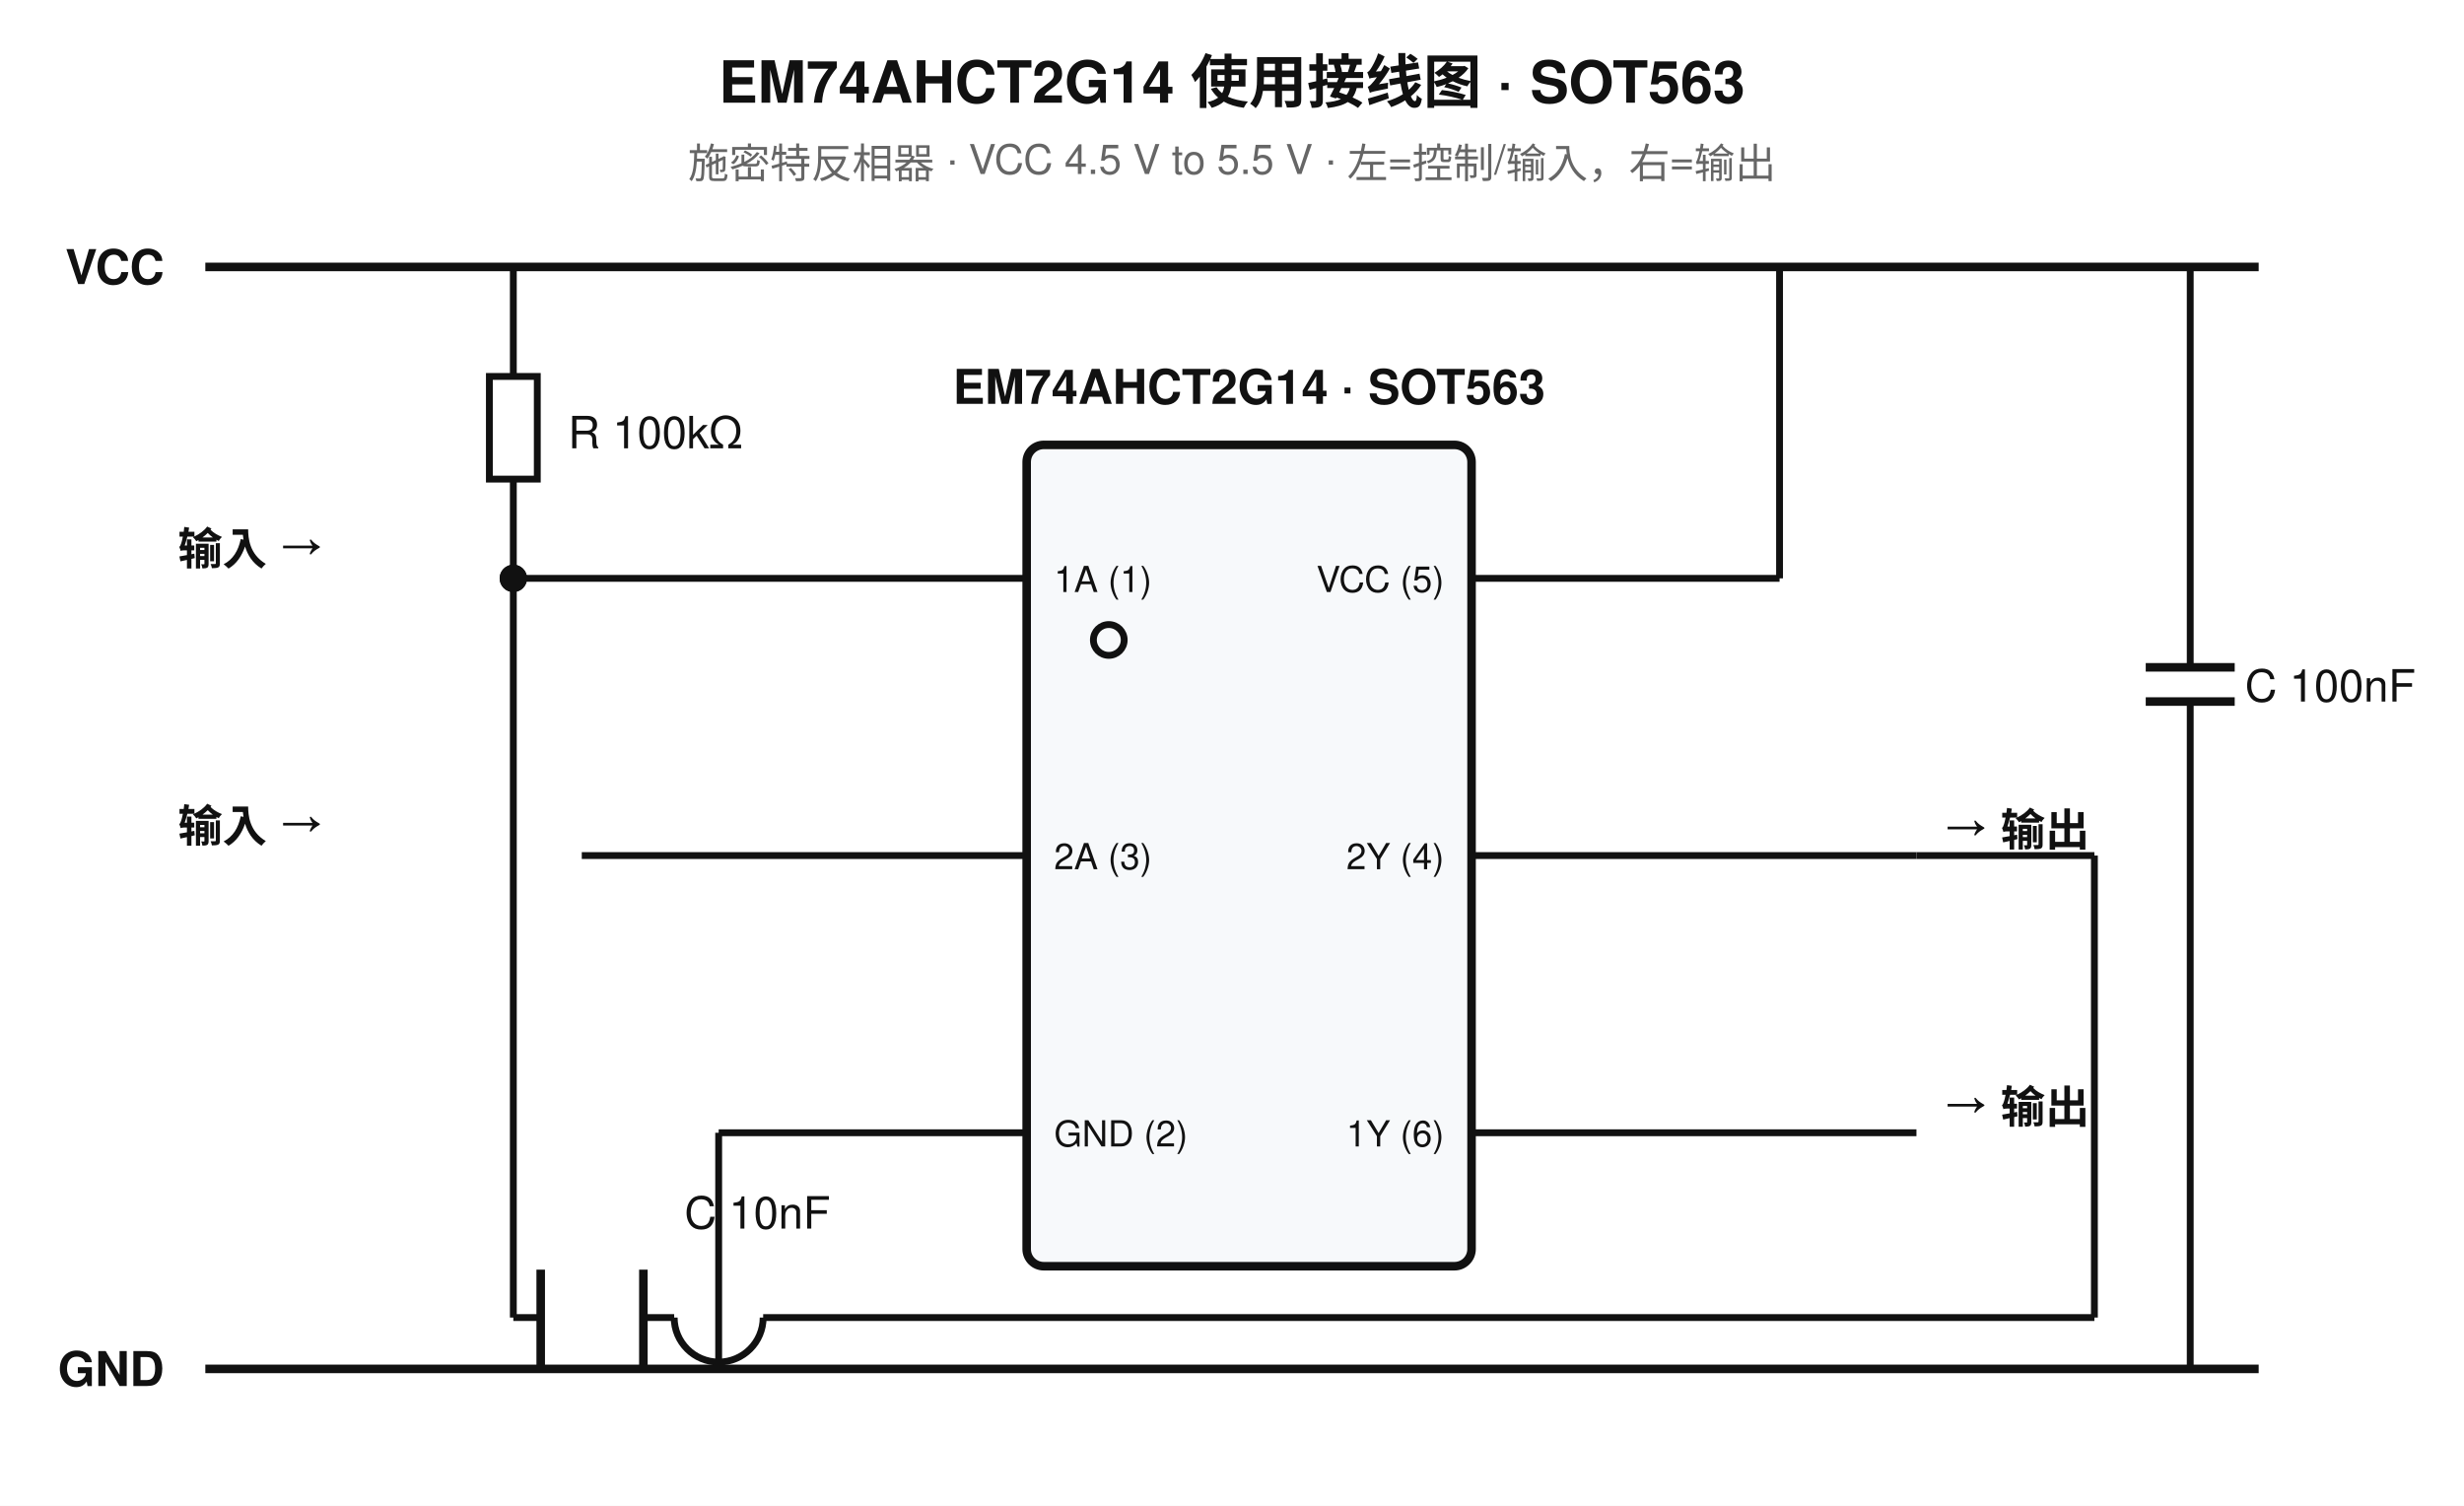
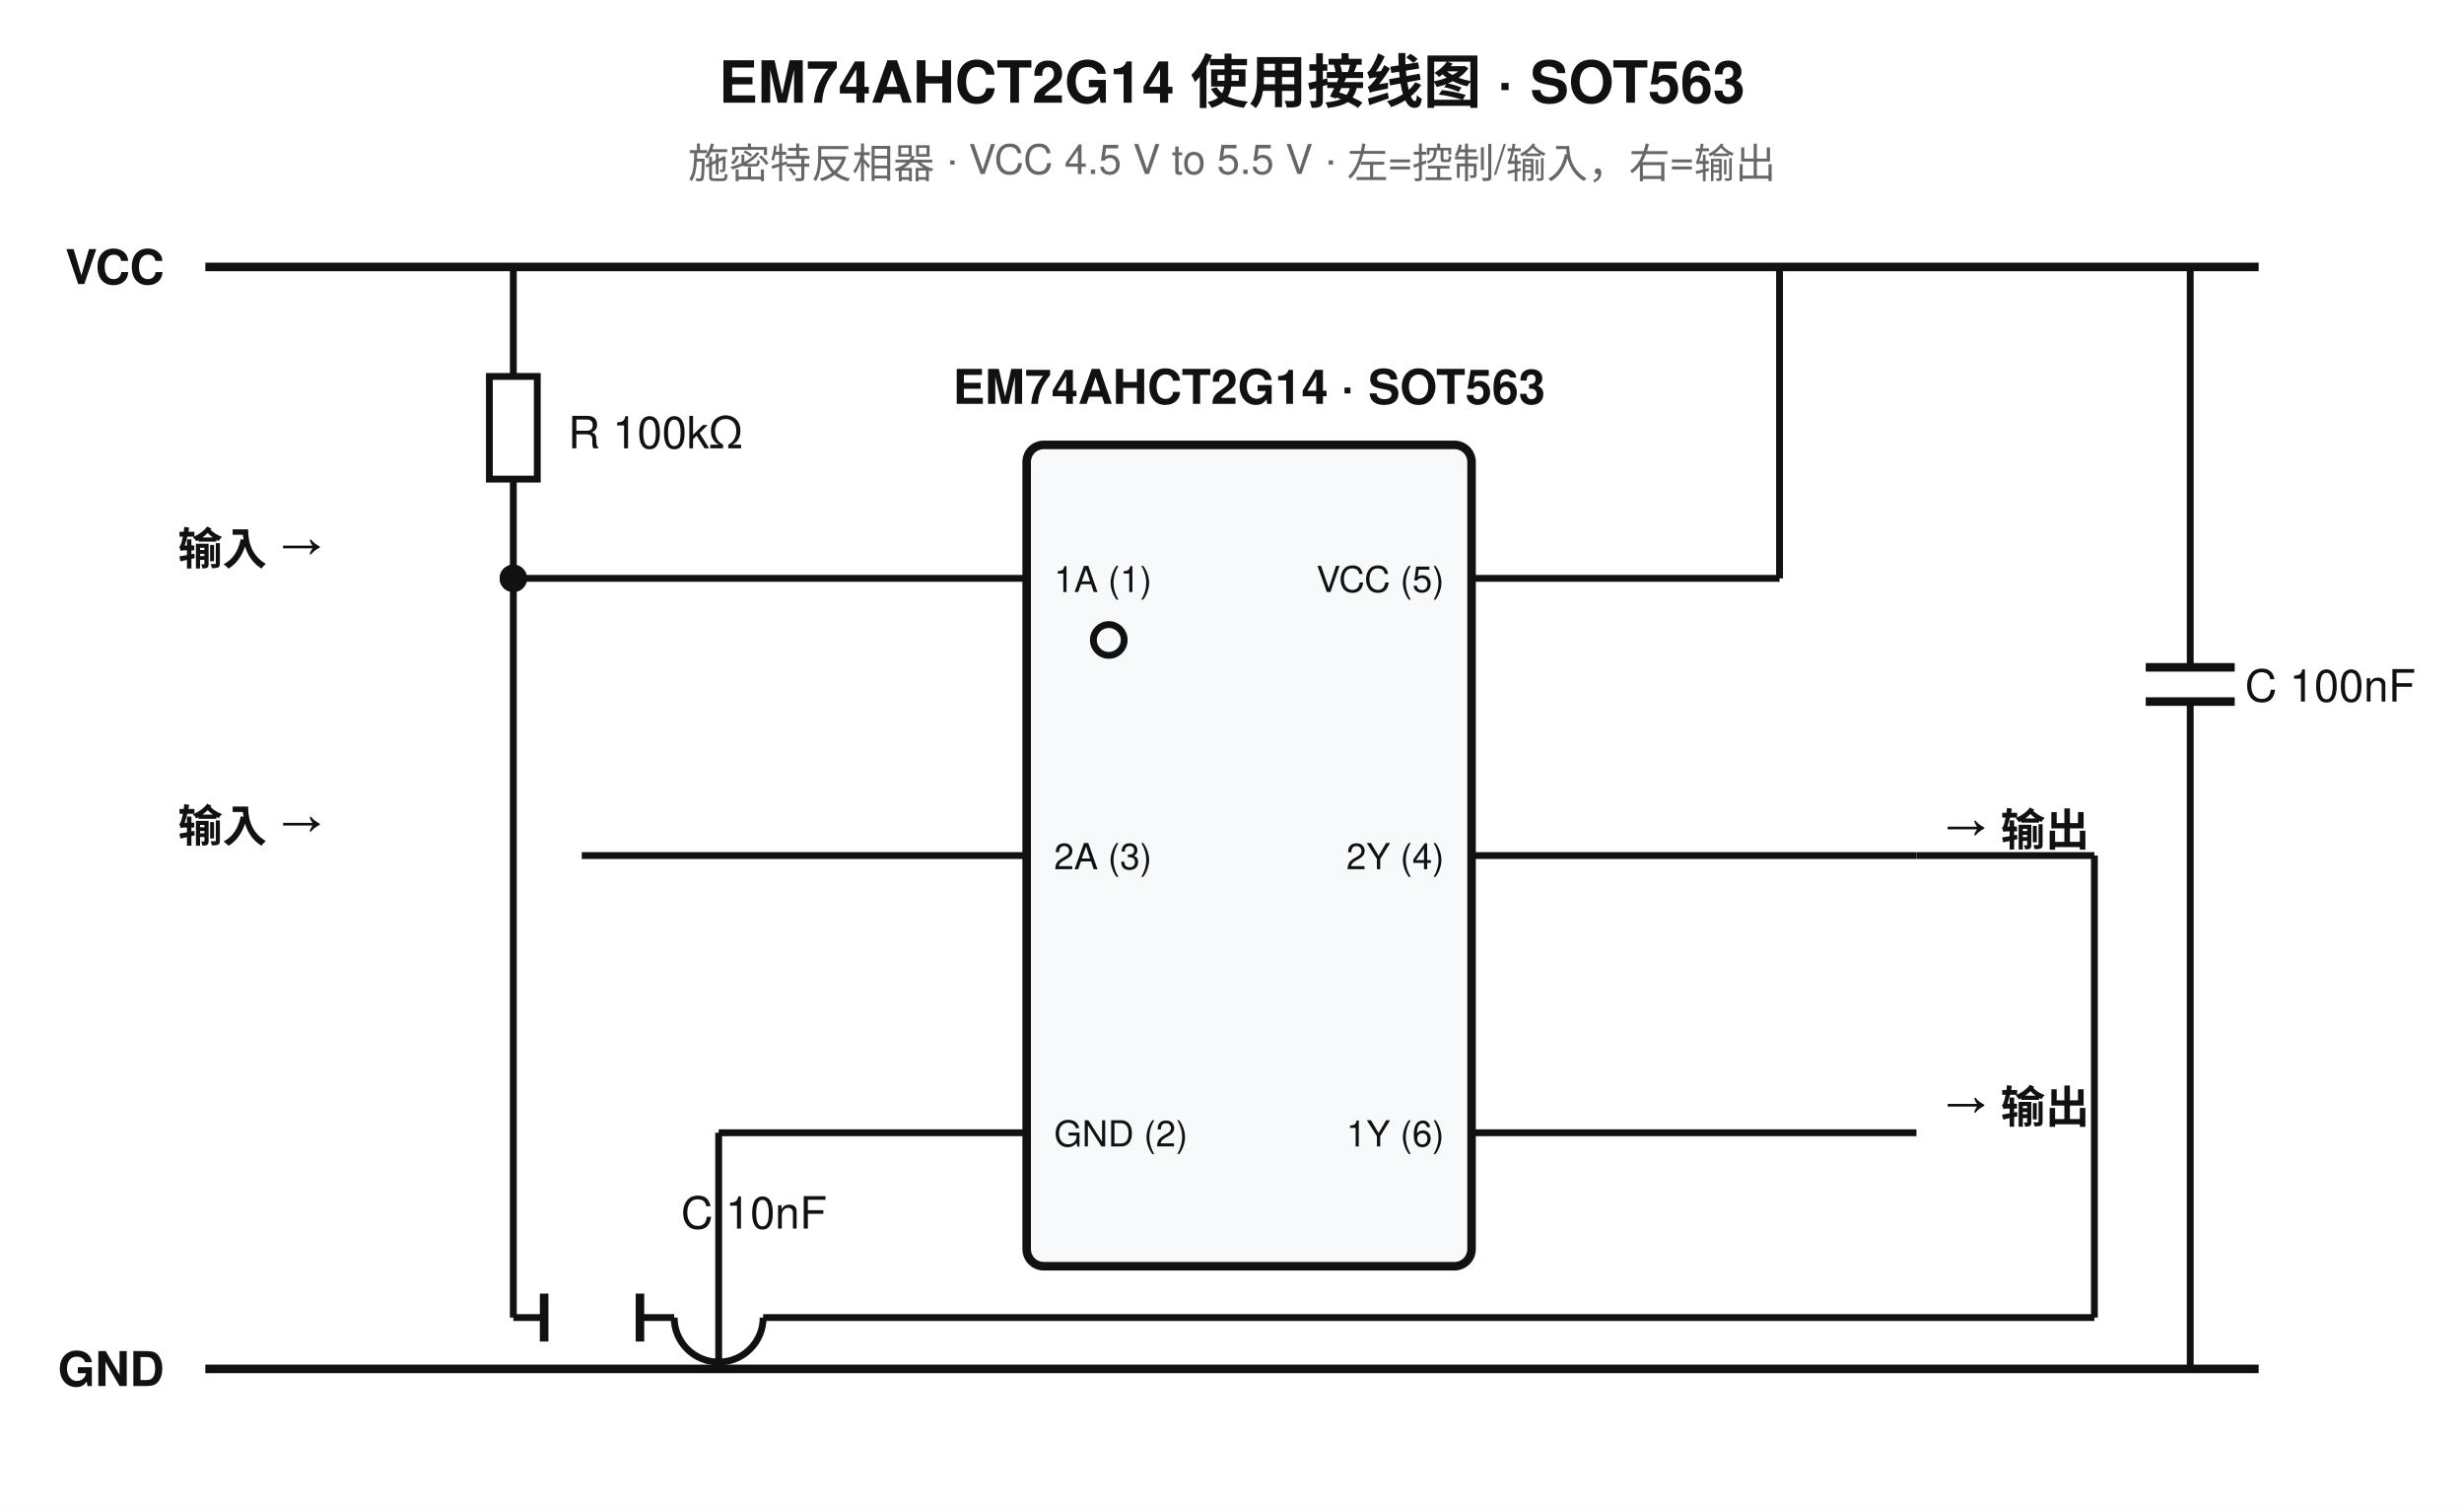
<svg xmlns="http://www.w3.org/2000/svg" viewBox="0 0 720 440" font-family="Helvetica,Arial,sans-serif">
  <rect width="720" height="440" fill="#fff" />
  <text x="360" y="30" text-anchor="middle" font-size="17" font-weight="bold" fill="#111">EM74AHCT2G14 使用接线图 · SOT563</text>
  <text x="360" y="52" text-anchor="middle" font-size="12" fill="#666">施密特反相器 · VCC 4.5 V to 5.5 V · 左=控制/输入，右=输出</text>
  <line x1="60" y1="78" x2="660" y2="78" stroke="#111" stroke-width="2.5" />
  <text x="48" y="83" text-anchor="end" font-size="14" font-weight="bold" fill="#111">VCC</text>
  <line x1="60" y1="400" x2="660" y2="400" stroke="#111" stroke-width="2.5" />
  <text x="48" y="405" text-anchor="end" font-size="14" font-weight="bold" fill="#111">GND</text>
  <text x="365" y="118" text-anchor="middle" font-size="14" font-weight="bold" fill="#111">EM74AHCT2G14 · SOT563</text>
  <rect x="300" y="130" width="130" height="240" rx="5" fill="#f7f9fb" stroke="#111" stroke-width="2.5" />
  <text x="308" y="173.0" font-size="10.5" fill="#111">1A (1)</text>
  <line x1="300" y1="169.0" x2="150" y2="169.0" stroke="#111" stroke-width="2" />
  <line x1="150" y1="78" x2="150" y2="110.0" stroke="#111" stroke-width="2" />
  <rect x="143" y="110.0" width="14" height="30" fill="#fff" stroke="#111" stroke-width="2" />
  <line x1="150" y1="140.0" x2="150" y2="169.0" stroke="#111" stroke-width="2" />
  <circle cx="150" cy="169.0" r="4" fill="#111" />
  <text x="166" y="131.0" font-size="13" fill="#111">R 100kΩ</text>
  <text x="52" y="165.0" font-size="13" font-weight="bold" fill="#111">输入 →</text>
  <text x="308" y="254.0" font-size="10.5" fill="#111">2A (3)</text>
  <line x1="300" y1="250.0" x2="170" y2="250.0" stroke="#111" stroke-width="2" />
  <text x="52" y="246.0" font-size="13" font-weight="bold" fill="#111">输入 →</text>
  <text x="308" y="335.0" font-size="10.5" fill="#111">GND (2)</text>
  <line x1="300" y1="331.0" x2="210" y2="331.0" stroke="#111" stroke-width="2" />
  <line x1="210" y1="331.0" x2="210" y2="400" stroke="#111" stroke-width="2" />
  <text x="422" y="173.0" text-anchor="end" font-size="10.5" fill="#111">VCC (5)</text>
  <line x1="430" y1="169.0" x2="520" y2="169.0" stroke="#111" stroke-width="2" />
  <line x1="520" y1="169.0" x2="520" y2="78" stroke="#111" stroke-width="2" />
  <text x="422" y="254.0" text-anchor="end" font-size="10.5" fill="#111">2Y (4)</text>
  <line x1="430" y1="250.0" x2="560" y2="250.0" stroke="#111" stroke-width="2" />
  <text x="568" y="246.0" font-size="13" font-weight="bold" fill="#111">→ 输出</text>
  <text x="422" y="335.0" text-anchor="end" font-size="10.5" fill="#111">1Y (6)</text>
  <line x1="430" y1="331.0" x2="560" y2="331.0" stroke="#111" stroke-width="2" />
  <text x="568" y="327.0" font-size="13" font-weight="bold" fill="#111">→ 输出</text>
  <circle cx="324" cy="187.0" r="4.5" fill="none" stroke="#111" stroke-width="2" />
  <line x1="560" y1="250.0" x2="612" y2="250.0" stroke="#111" stroke-width="2" />
  <line x1="612" y1="250.0" x2="612" y2="385" stroke="#111" stroke-width="2" />
-   <line x1="158" y1="385" x2="150" y2="385" stroke="#111" stroke-width="2" />
-   <line x1="158" y1="371" x2="158" y2="399" stroke="#111" stroke-width="2.5" />
-   <line x1="188" y1="371" x2="188" y2="399" stroke="#111" stroke-width="2.5" />
-   <line x1="188" y1="385" x2="197" y2="385" stroke="#111" stroke-width="2" />
+   <line x1="159" y1="385" x2="150" y2="385" stroke="#111" stroke-width="2" />
+   <line x1="159" y1="378" x2="159" y2="392" stroke="#111" stroke-width="2.5" />
+   <line x1="187" y1="378" x2="187" y2="392" stroke="#111" stroke-width="2.5" />
+   <line x1="187" y1="385" x2="197" y2="385" stroke="#111" stroke-width="2" />
  <path d="M197,385 A13,13 0 0,0 223,385" fill="none" stroke="#111" stroke-width="2" />
  <line x1="223" y1="385" x2="612" y2="385" stroke="#111" stroke-width="2" />
-   <text x="200" y="359" font-size="13" fill="#111">C 10nF</text>
+   <text x="199" y="359" font-size="13" fill="#111">C 10nF</text>
  <line x1="150" y1="385" x2="150" y2="169.0" stroke="#111" stroke-width="2" />
  <circle cx="150" cy="169.0" r="4" fill="#111" />
  <text x="656" y="205" font-size="13" fill="#111">C 100nF</text>
  <line x1="640" y1="78" x2="640" y2="195" stroke="#111" stroke-width="2" />
  <line x1="627" y1="195" x2="653" y2="195" stroke="#111" stroke-width="2.5" />
  <line x1="627" y1="205" x2="653" y2="205" stroke="#111" stroke-width="2.5" />
  <line x1="640" y1="205" x2="640" y2="400" stroke="#111" stroke-width="2" />
</svg>
